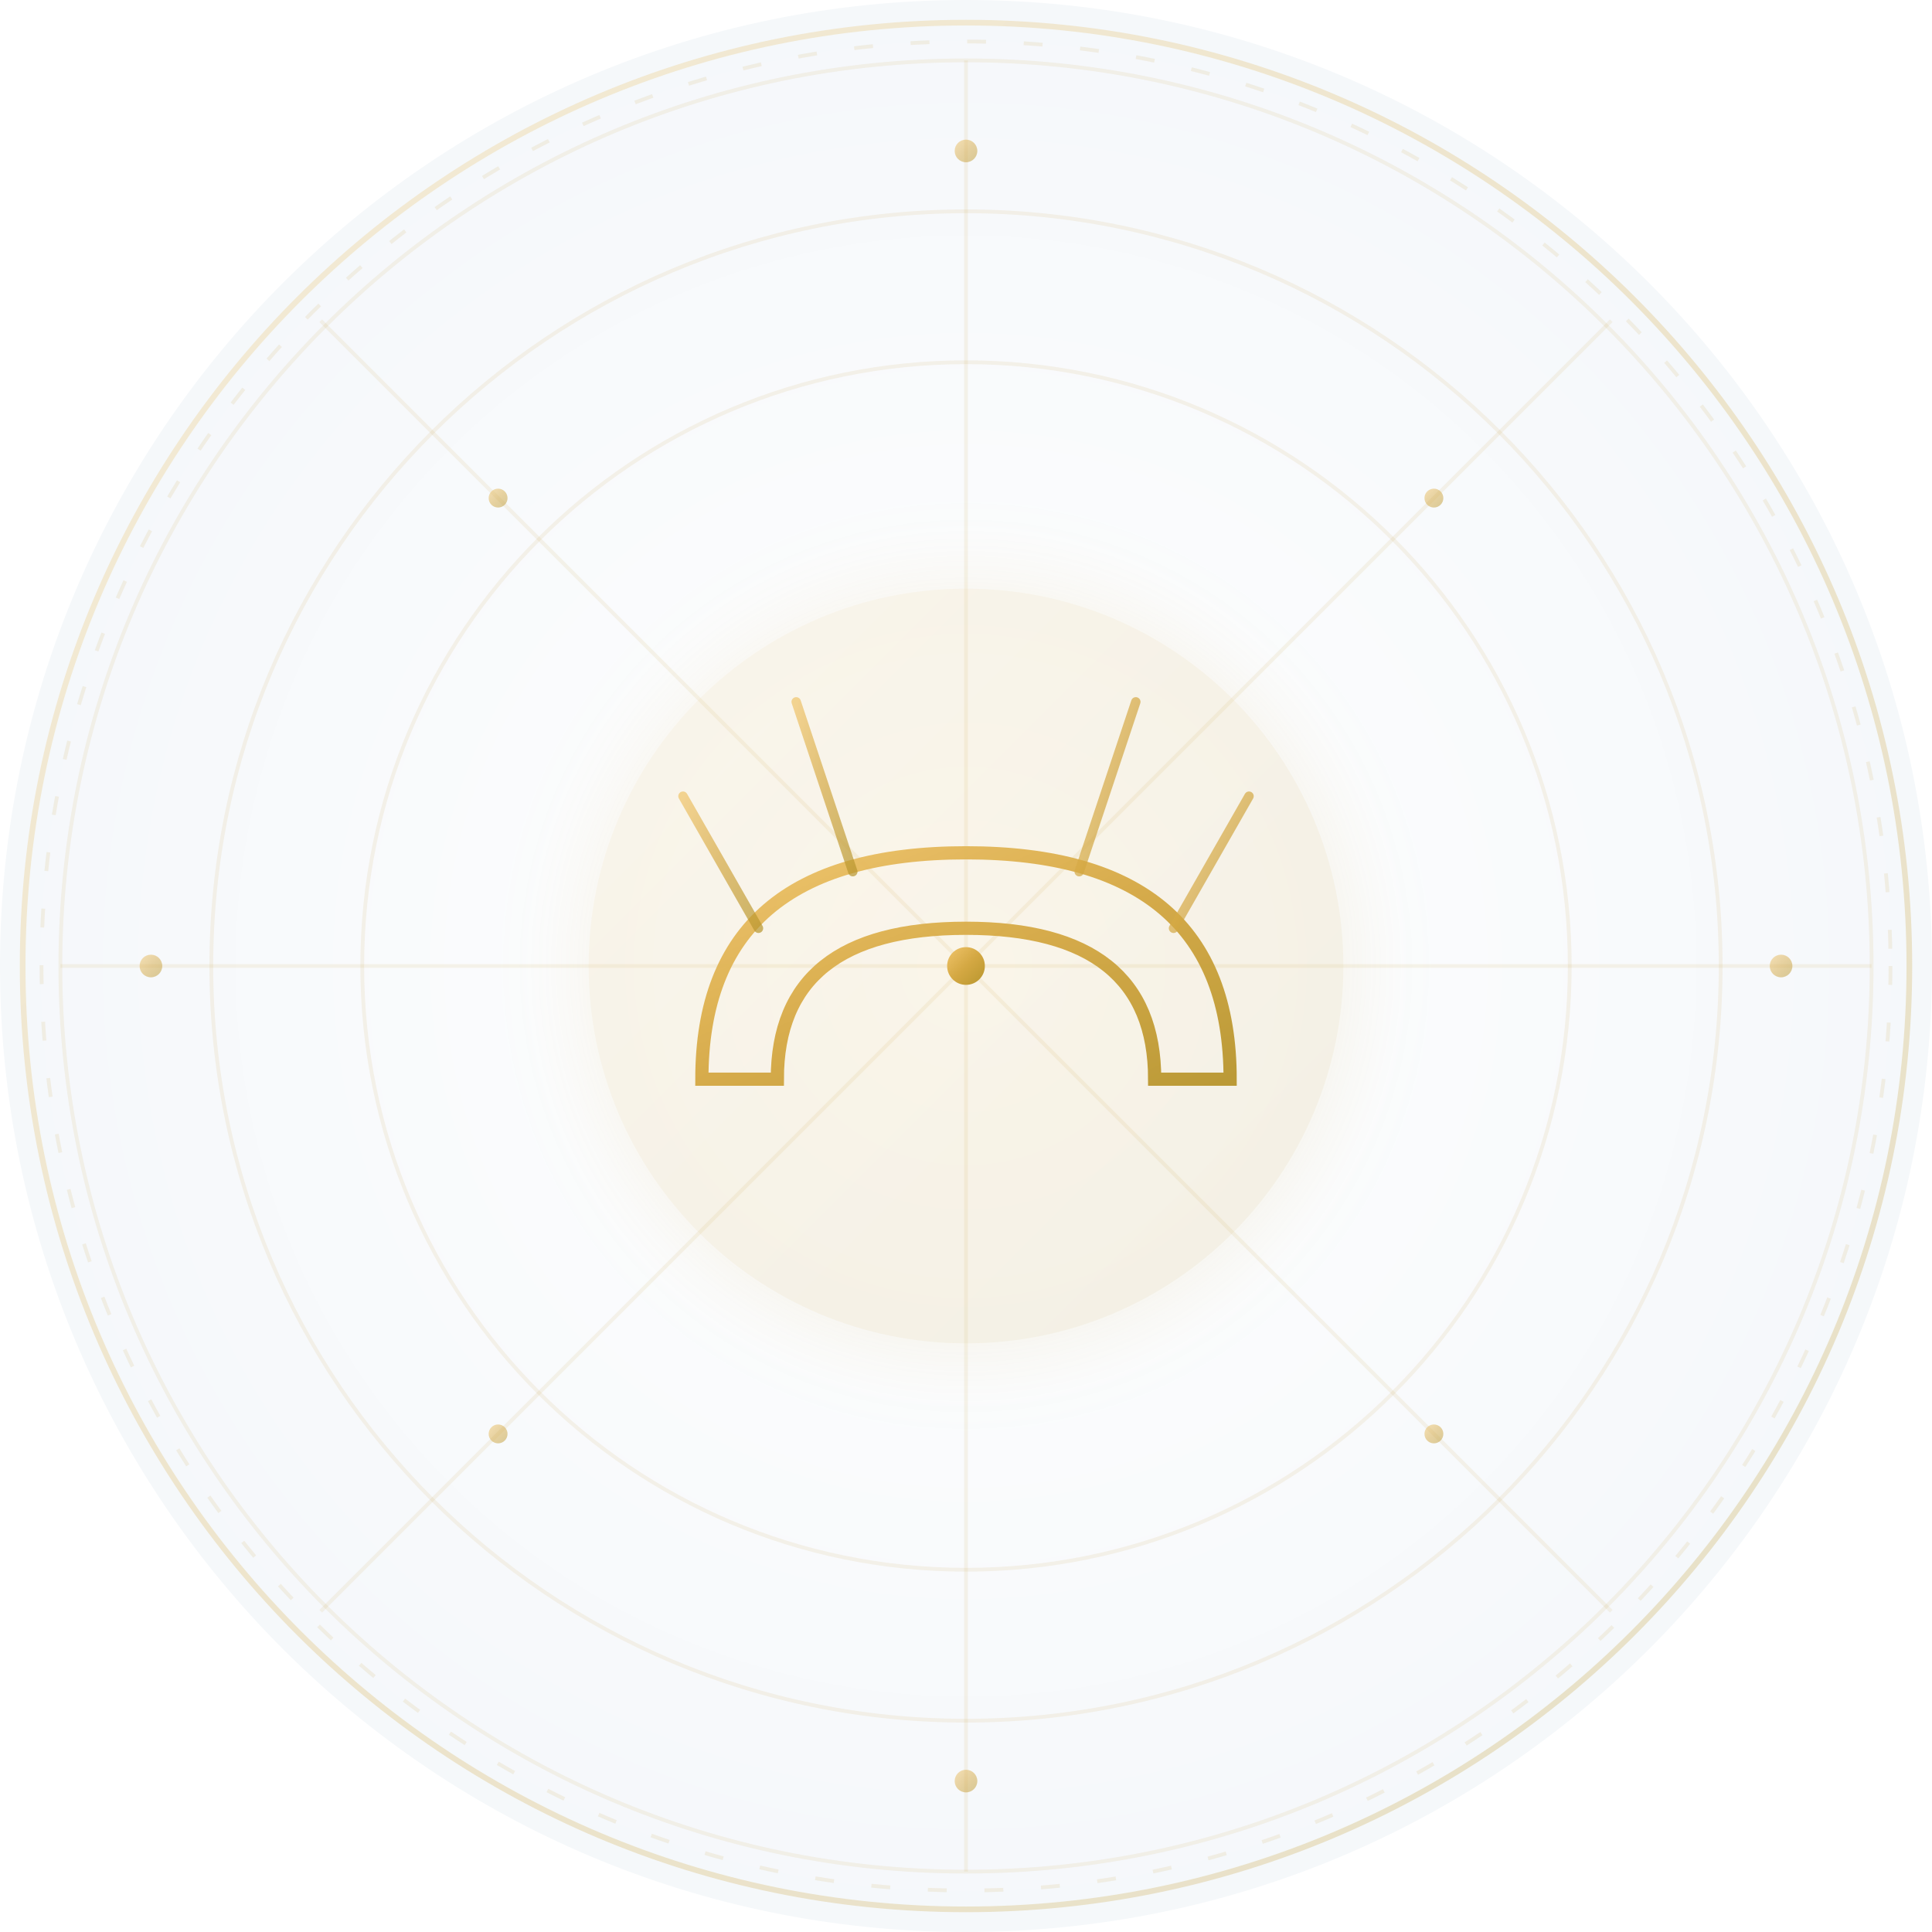
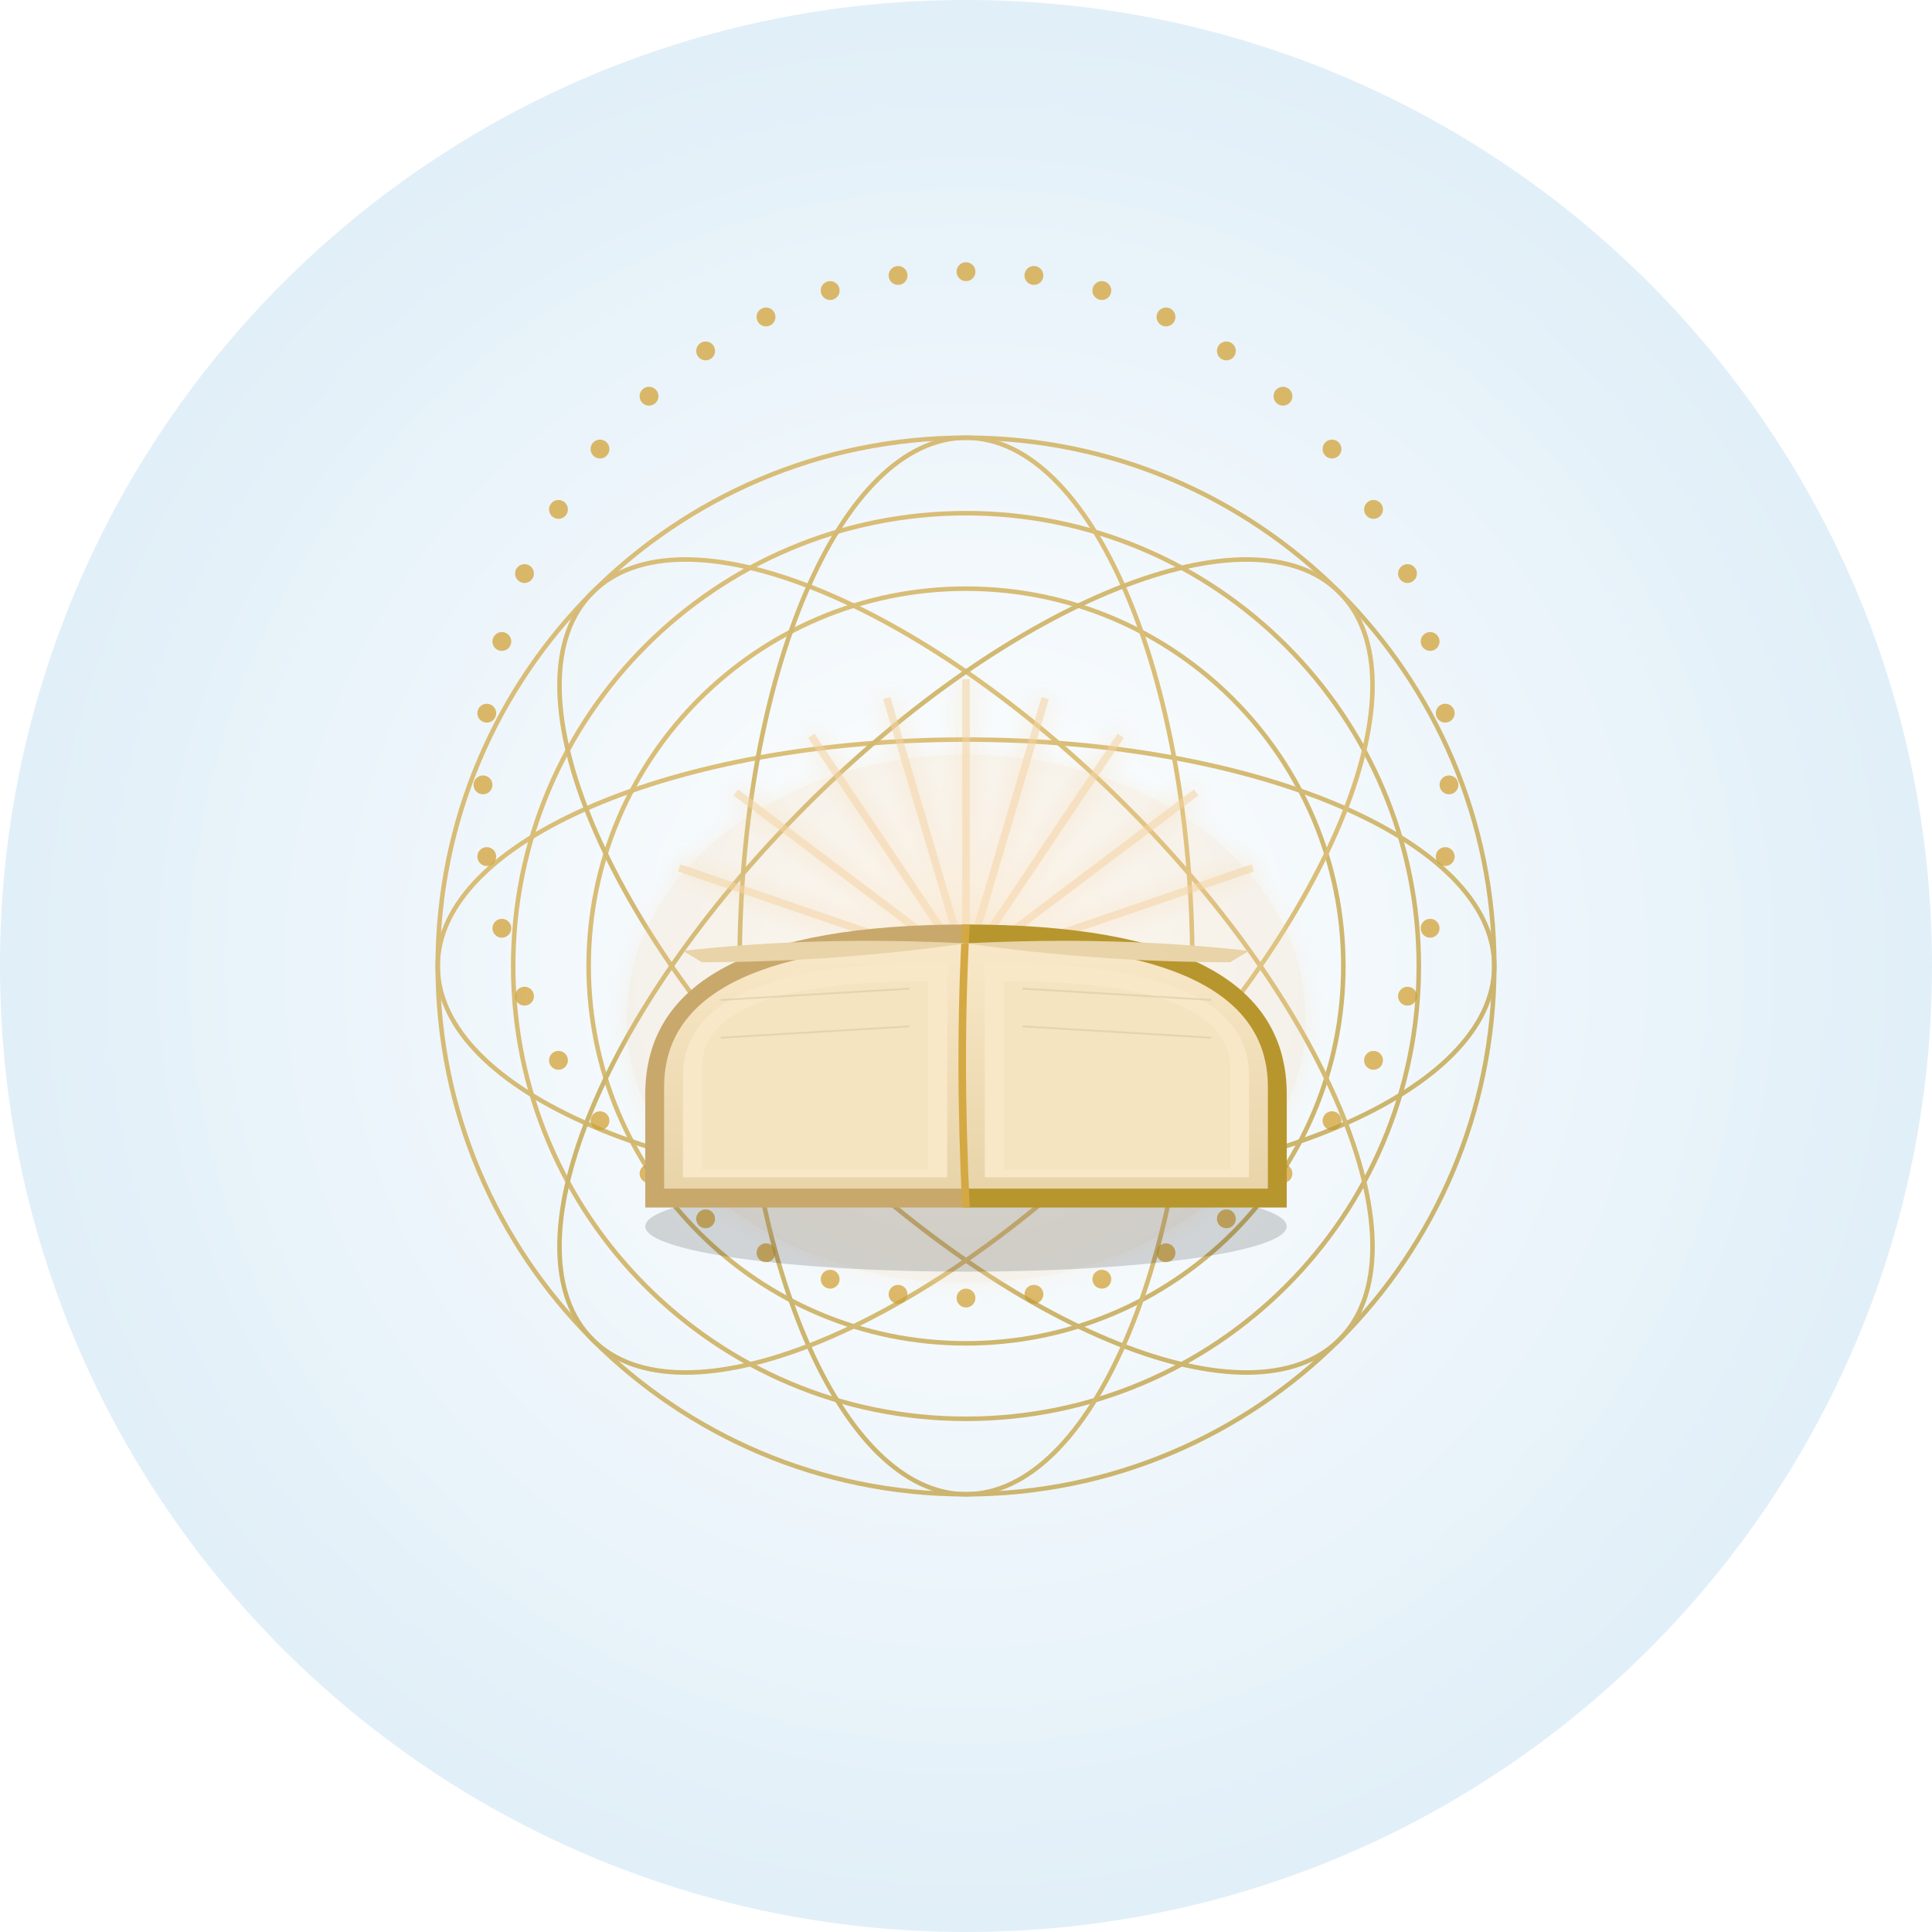
<svg xmlns="http://www.w3.org/2000/svg" viewBox="0 0 512 512">
  <defs>
-     <radialGradient id="bgGrad" cx="50%" cy="50%" r="75%">
+     <radialGradient id="bgGrad" cx="50%" cy="50%" r="70%">
      <stop offset="0%" style="stop-color:#ffffff" />
-       <stop offset="100%" style="stop-color:#f0f4f8" />
+       <stop offset="100%" style="stop-color:#d4e8f5" />
    </radialGradient>
-     <linearGradient id="goldGrad" x1="0%" y1="0%" x2="100%" y2="100%">
-       <stop offset="0%" style="stop-color:#f0c46a" />
-       <stop offset="50%" style="stop-color:#d4a843" />
+     <linearGradient id="bookGrad" x1="0%" y1="0%" x2="100%" y2="100%">
+       <stop offset="0%" style="stop-color:#f4d4a3" />
+       <stop offset="50%" style="stop-color:#e8c08e" />
+       <stop offset="100%" style="stop-color:#d4a843" />
+     </linearGradient>
+     <linearGradient id="pageGrad" x1="0%" y1="0%" x2="0%" y2="100%">
+       <stop offset="0%" style="stop-color:#f9e8c8" />
+       <stop offset="100%" style="stop-color:#e8d4a8" />
+     </linearGradient>
+     <linearGradient id="goldLineGrad" x1="0%" y1="0%" x2="100%" y2="100%">
+       <stop offset="0%" style="stop-color:#d4a843" />
      <stop offset="100%" style="stop-color:#b8962e" />
    </linearGradient>
-     <filter id="softGlow" x="-50%" y="-50%" width="200%" height="200%">
-       <feGaussianBlur stdDeviation="12" result="blur" />
+     <filter id="glow" x="-50%" y="-50%" width="200%" height="200%">
+       <feGaussianBlur stdDeviation="3" result="blur" />
      <feMerge>
        <feMergeNode in="blur" />
        <feMergeNode in="SourceGraphic" />
      </feMerge>
    </filter>
  </defs>
  <circle cx="256" cy="256" r="256" fill="url(#bgGrad)" />
-   <g stroke="rgba(184,134,11,0.08)" stroke-width="1" fill="none">
-     <circle cx="256" cy="256" r="240" />
-     <circle cx="256" cy="256" r="200" />
-     <circle cx="256" cy="256" r="160" />
-     <path d="M256 16 L256 496 M16 256 L496 256 M85 85 L427 427 M427 85 L85 427" />
+   <g fill="#d4a843" opacity="0.8">
+     <circle cx="256" cy="72" r="2.5" />
+     <circle cx="274" cy="73" r="2.5" />
+     <circle cx="292" cy="77" r="2.5" />
+     <circle cx="309" cy="84" r="2.5" />
+     <circle cx="325" cy="93" r="2.5" />
+     <circle cx="340" cy="105" r="2.5" />
+     <circle cx="353" cy="119" r="2.5" />
+     <circle cx="364" cy="135" r="2.5" />
+     <circle cx="373" cy="152" r="2.5" />
+     <circle cx="379" cy="170" r="2.5" />
+     <circle cx="383" cy="189" r="2.5" />
+     <circle cx="384" cy="208" r="2.5" />
+     <circle cx="383" cy="227" r="2.5" />
+     <circle cx="379" cy="246" r="2.5" />
+     <circle cx="373" cy="264" r="2.5" />
+     <circle cx="364" cy="281" r="2.5" />
+     <circle cx="353" cy="297" r="2.5" />
+     <circle cx="340" cy="311" r="2.5" />
+     <circle cx="325" cy="323" r="2.5" />
+     <circle cx="309" cy="332" r="2.5" />
+     <circle cx="292" cy="339" r="2.5" />
+     <circle cx="274" cy="343" r="2.5" />
+     <circle cx="256" cy="344" r="2.5" />
+     <circle cx="238" cy="343" r="2.5" />
+     <circle cx="220" cy="339" r="2.5" />
+     <circle cx="203" cy="332" r="2.5" />
+     <circle cx="187" cy="323" r="2.5" />
+     <circle cx="172" cy="311" r="2.5" />
+     <circle cx="159" cy="297" r="2.5" />
+     <circle cx="148" cy="281" r="2.5" />
+     <circle cx="139" cy="264" r="2.5" />
+     <circle cx="133" cy="246" r="2.5" />
+     <circle cx="129" cy="227" r="2.5" />
+     <circle cx="128" cy="208" r="2.5" />
+     <circle cx="129" cy="189" r="2.5" />
+     <circle cx="133" cy="170" r="2.5" />
+     <circle cx="139" cy="152" r="2.5" />
+     <circle cx="148" cy="135" r="2.5" />
+     <circle cx="159" cy="119" r="2.5" />
+     <circle cx="172" cy="105" r="2.5" />
+     <circle cx="187" cy="93" r="2.5" />
+     <circle cx="203" cy="84" r="2.5" />
+     <circle cx="220" cy="77" r="2.5" />
+     <circle cx="238" cy="73" r="2.5" />
  </g>
-   <g transform="translate(256,256)">
-     <circle r="100" fill="url(#goldGrad)" opacity="0.12" filter="url(#softGlow)" />
-     <path d="M-70,30 Q-70,-30 0,-30 Q70,-30 70,30 L50,30 Q50,-10 0,-10 Q-50,-10 -50,30 Z" fill="none" stroke="url(#goldGrad)" stroke-width="3.5" opacity="0.95" />
-     <g stroke="url(#goldGrad)" stroke-width="2.5" opacity="0.7" stroke-linecap="round">
-       <line x1="0" y1="-30" x2="0" y2="-85" />
-       <line x1="-30" y1="-25" x2="-45" y2="-70" />
-       <line x1="30" y1="-25" x2="45" y2="-70" />
-       <line x1="-55" y1="-10" x2="-75" y2="-45" />
-       <line x1="55" y1="-10" x2="75" y2="-45" />
-     </g>
-     <circle r="5" fill="url(#goldGrad)" />
+   <g fill="none" stroke="url(#goldLineGrad)" stroke-width="1.2" opacity="0.7">
+     <circle cx="256" cy="256" r="140" />
+     <circle cx="256" cy="256" r="120" />
+     <circle cx="256" cy="256" r="100" />
+     <ellipse cx="256" cy="256" rx="140" ry="60" transform="rotate(0 256 256)" />
+     <ellipse cx="256" cy="256" rx="140" ry="60" transform="rotate(45 256 256)" />
+     <ellipse cx="256" cy="256" rx="140" ry="60" transform="rotate(90 256 256)" />
+     <ellipse cx="256" cy="256" rx="140" ry="60" transform="rotate(135 256 256)" />
  </g>
-   <circle cx="256" cy="256" r="250" fill="none" stroke="url(#goldGrad)" stroke-width="1.5" opacity="0.25" />
-   <circle cx="256" cy="256" r="245" fill="none" stroke="rgba(184,134,11,0.1)" stroke-width="1" stroke-dasharray="5,10" />
-   <g fill="url(#goldGrad)" opacity="0.5">
-     <circle cx="256" cy="40" r="3" />
-     <circle cx="472" cy="256" r="3" />
-     <circle cx="256" cy="472" r="3" />
-     <circle cx="40" cy="256" r="3" />
-     <circle cx="380" cy="132" r="2.5" />
-     <circle cx="380" cy="380" r="2.5" />
-     <circle cx="132" cy="380" r="2.5" />
-     <circle cx="132" cy="132" r="2.5" />
+   <g stroke="#f4d4a3" stroke-width="2" opacity="0.6" filter="url(#glow)">
+     <line x1="256" y1="256" x2="256" y2="180" />
+     <line x1="256" y1="256" x2="235" y2="185" />
+     <line x1="256" y1="256" x2="277" y2="185" />
+     <line x1="256" y1="256" x2="215" y2="195" />
+     <line x1="256" y1="256" x2="297" y2="195" />
+     <line x1="256" y1="256" x2="195" y2="210" />
+     <line x1="256" y1="256" x2="317" y2="210" />
+     <line x1="256" y1="256" x2="180" y2="230" />
+     <line x1="256" y1="256" x2="332" y2="230" />
+   </g>
+   <ellipse cx="256" cy="270" rx="90" ry="70" fill="#f4d4a3" opacity="0.2" filter="url(#glow)" />
+   <g transform="translate(256,280)">
+     <ellipse cx="0" cy="45" rx="85" ry="12" fill="#000" opacity="0.15" />
+     <path d="M-85,10 Q-85,-35 0,-35 L0,40 L-85,40 Z" fill="#c9a86c" />
+     <path d="M85,10 Q85,-35 0,-35 L0,40 L85,40 Z" fill="#b8962e" />
+     <path d="M-80,8 Q-80,-30 0,-30 L0,35 L-80,35 Z" fill="url(#pageGrad)" />
+     <path d="M-75,5 Q-75,-25 -5,-25 L-5,32 L-75,32 Z" fill="#f9e8c8" />
+     <path d="M-70,3 Q-70,-20 -10,-20 L-10,30 L-70,30 Z" fill="#f4e4c0" />
+     <path d="M80,8 Q80,-30 0,-30 L0,35 L80,35 Z" fill="url(#pageGrad)" />
+     <path d="M75,5 Q75,-25 5,-25 L5,32 L75,32 Z" fill="#f9e8c8" />
+     <path d="M70,3 Q70,-20 10,-20 L10,30 L70,30 Z" fill="#f4e4c0" />
+     <path d="M0,-35 Q-2,0 0,40" fill="none" stroke="#d4a843" stroke-width="2" />
+     <path d="M-75,-28 Q-40,-32 0,-30 Q-35,-25 -70,-25 Z" fill="#e8d4a8" />
+     <path d="M75,-28 Q40,-32 0,-30 Q35,-25 70,-25 Z" fill="#e8d4a8" />
+     <line x1="-65" y1="-15" x2="-15" y2="-18" stroke="#d4c4a0" stroke-width="0.5" opacity="0.5" />
+     <line x1="-65" y1="-5" x2="-15" y2="-8" stroke="#d4c4a0" stroke-width="0.5" opacity="0.5" />
+     <line x1="65" y1="-15" x2="15" y2="-18" stroke="#d4c4a0" stroke-width="0.5" opacity="0.5" />
+     <line x1="65" y1="-5" x2="15" y2="-8" stroke="#d4c4a0" stroke-width="0.5" opacity="0.5" />
  </g>
</svg>
